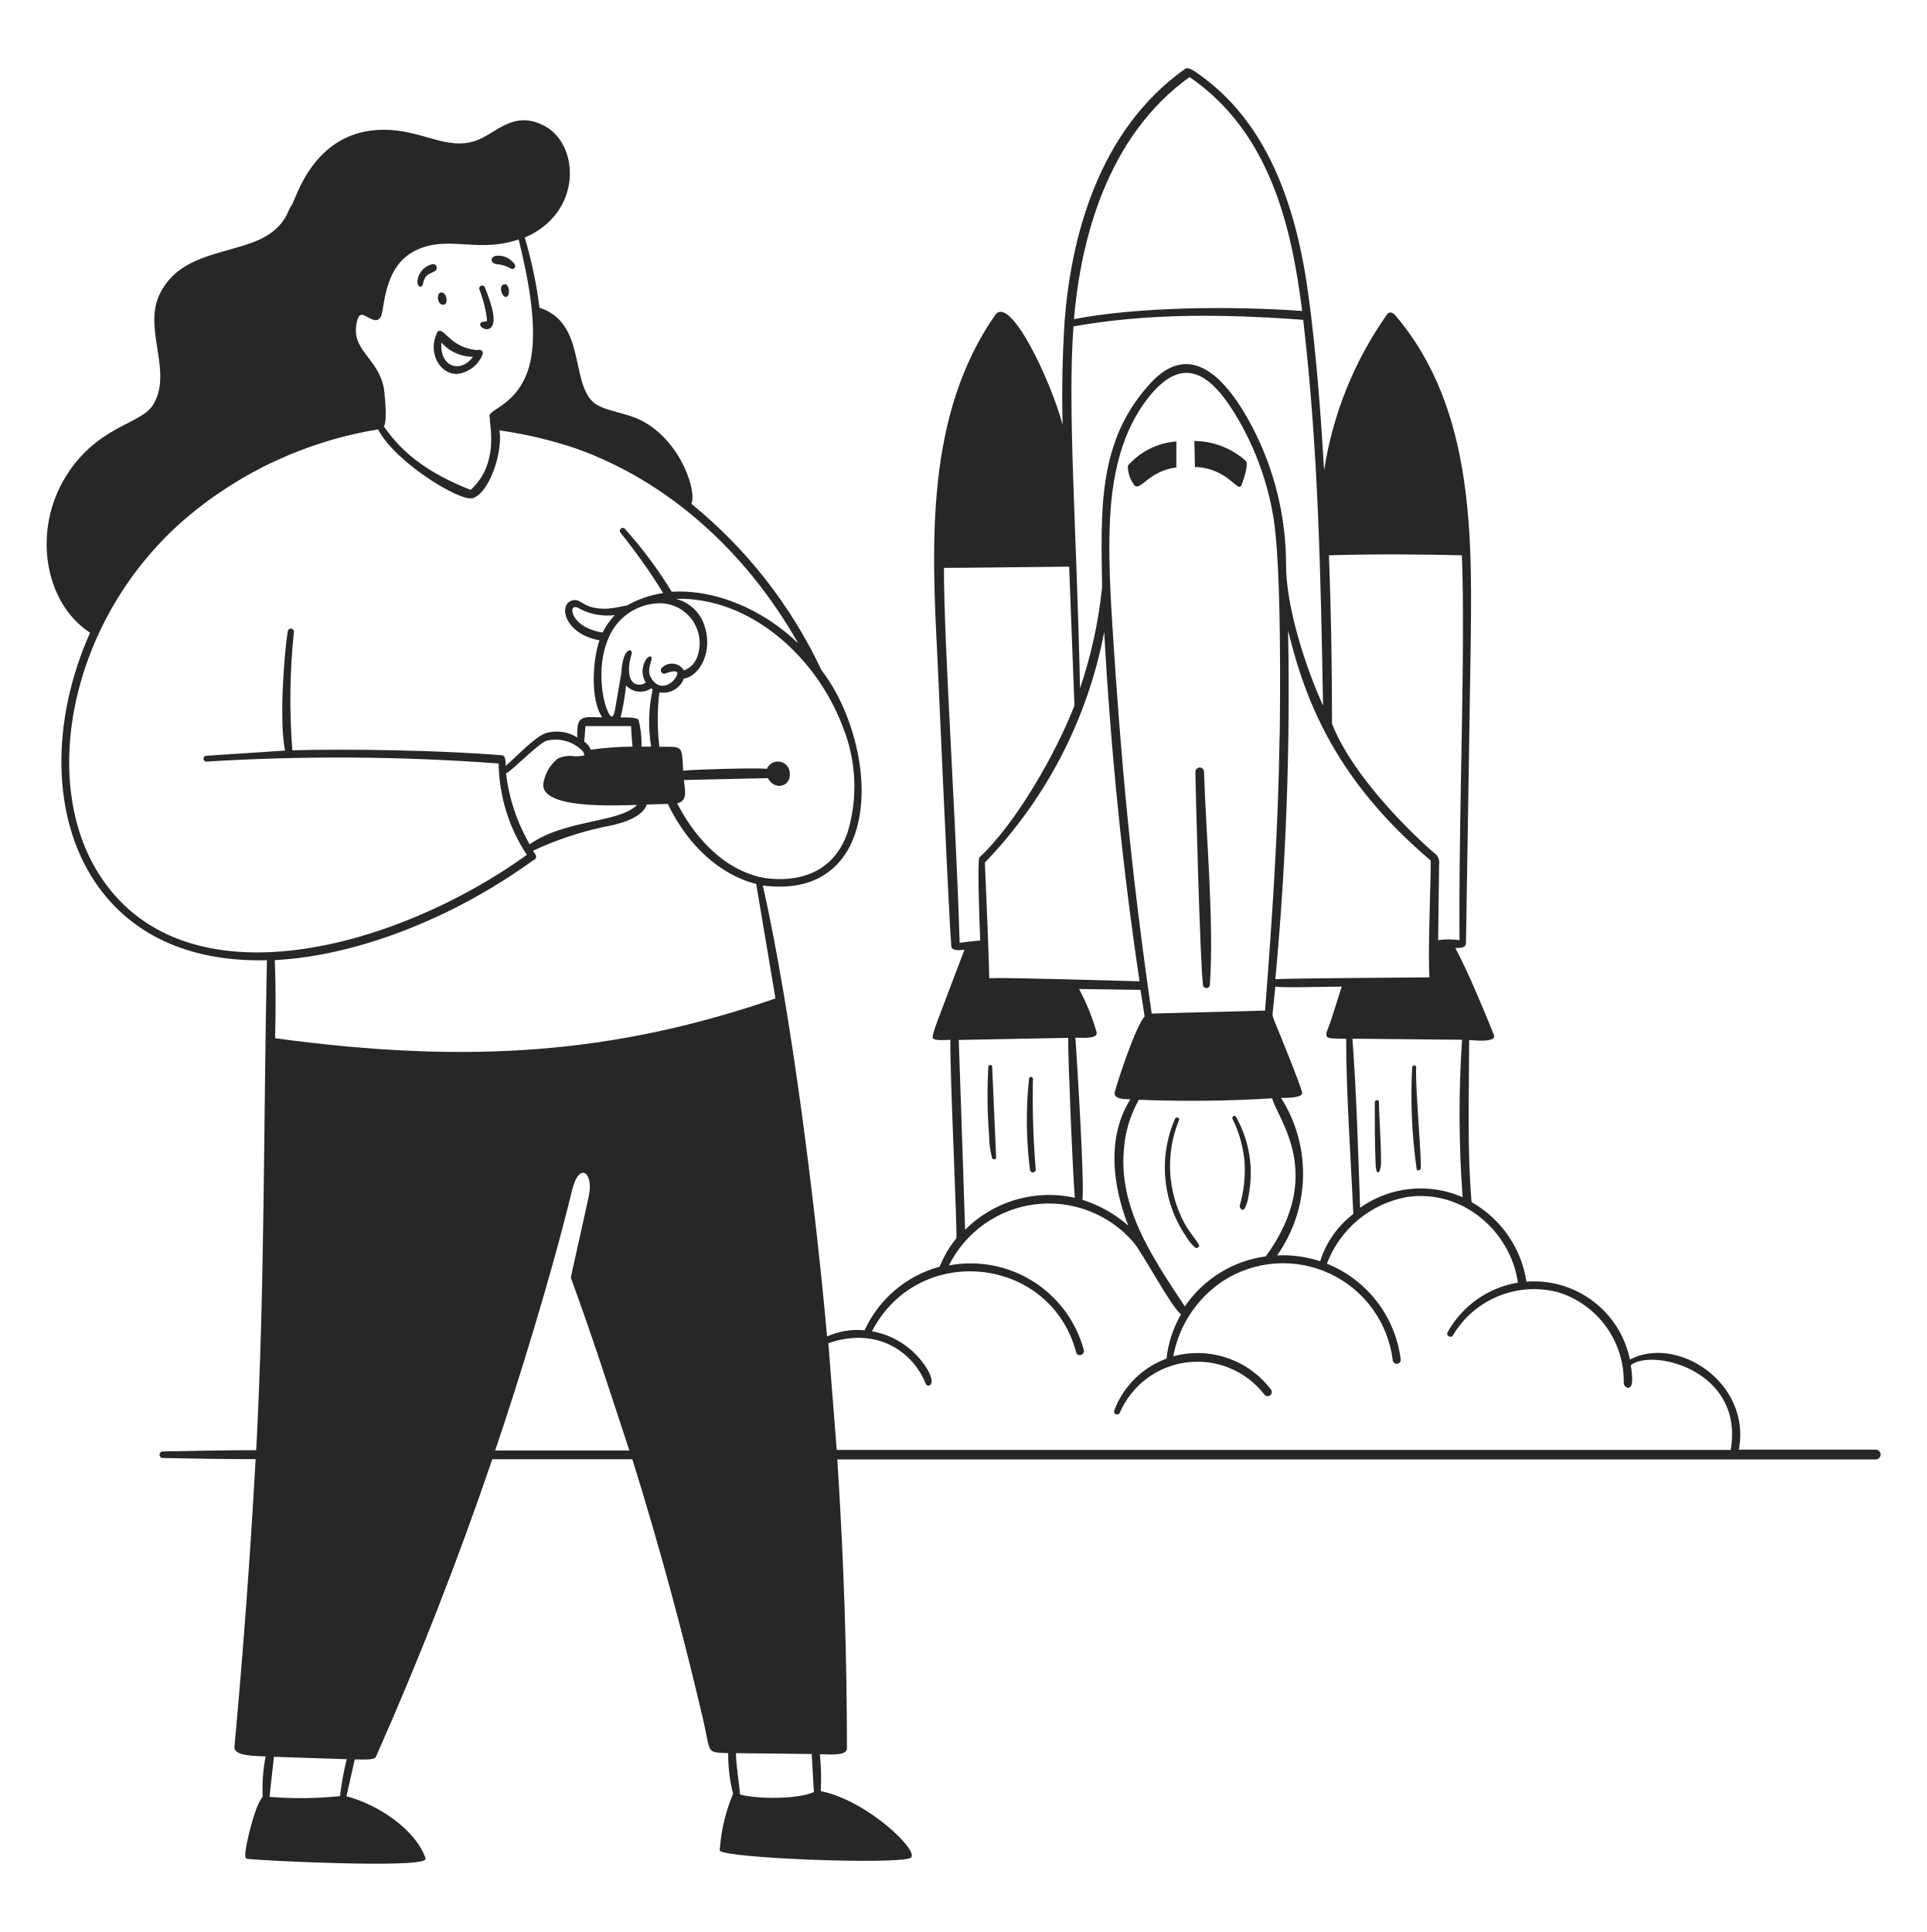
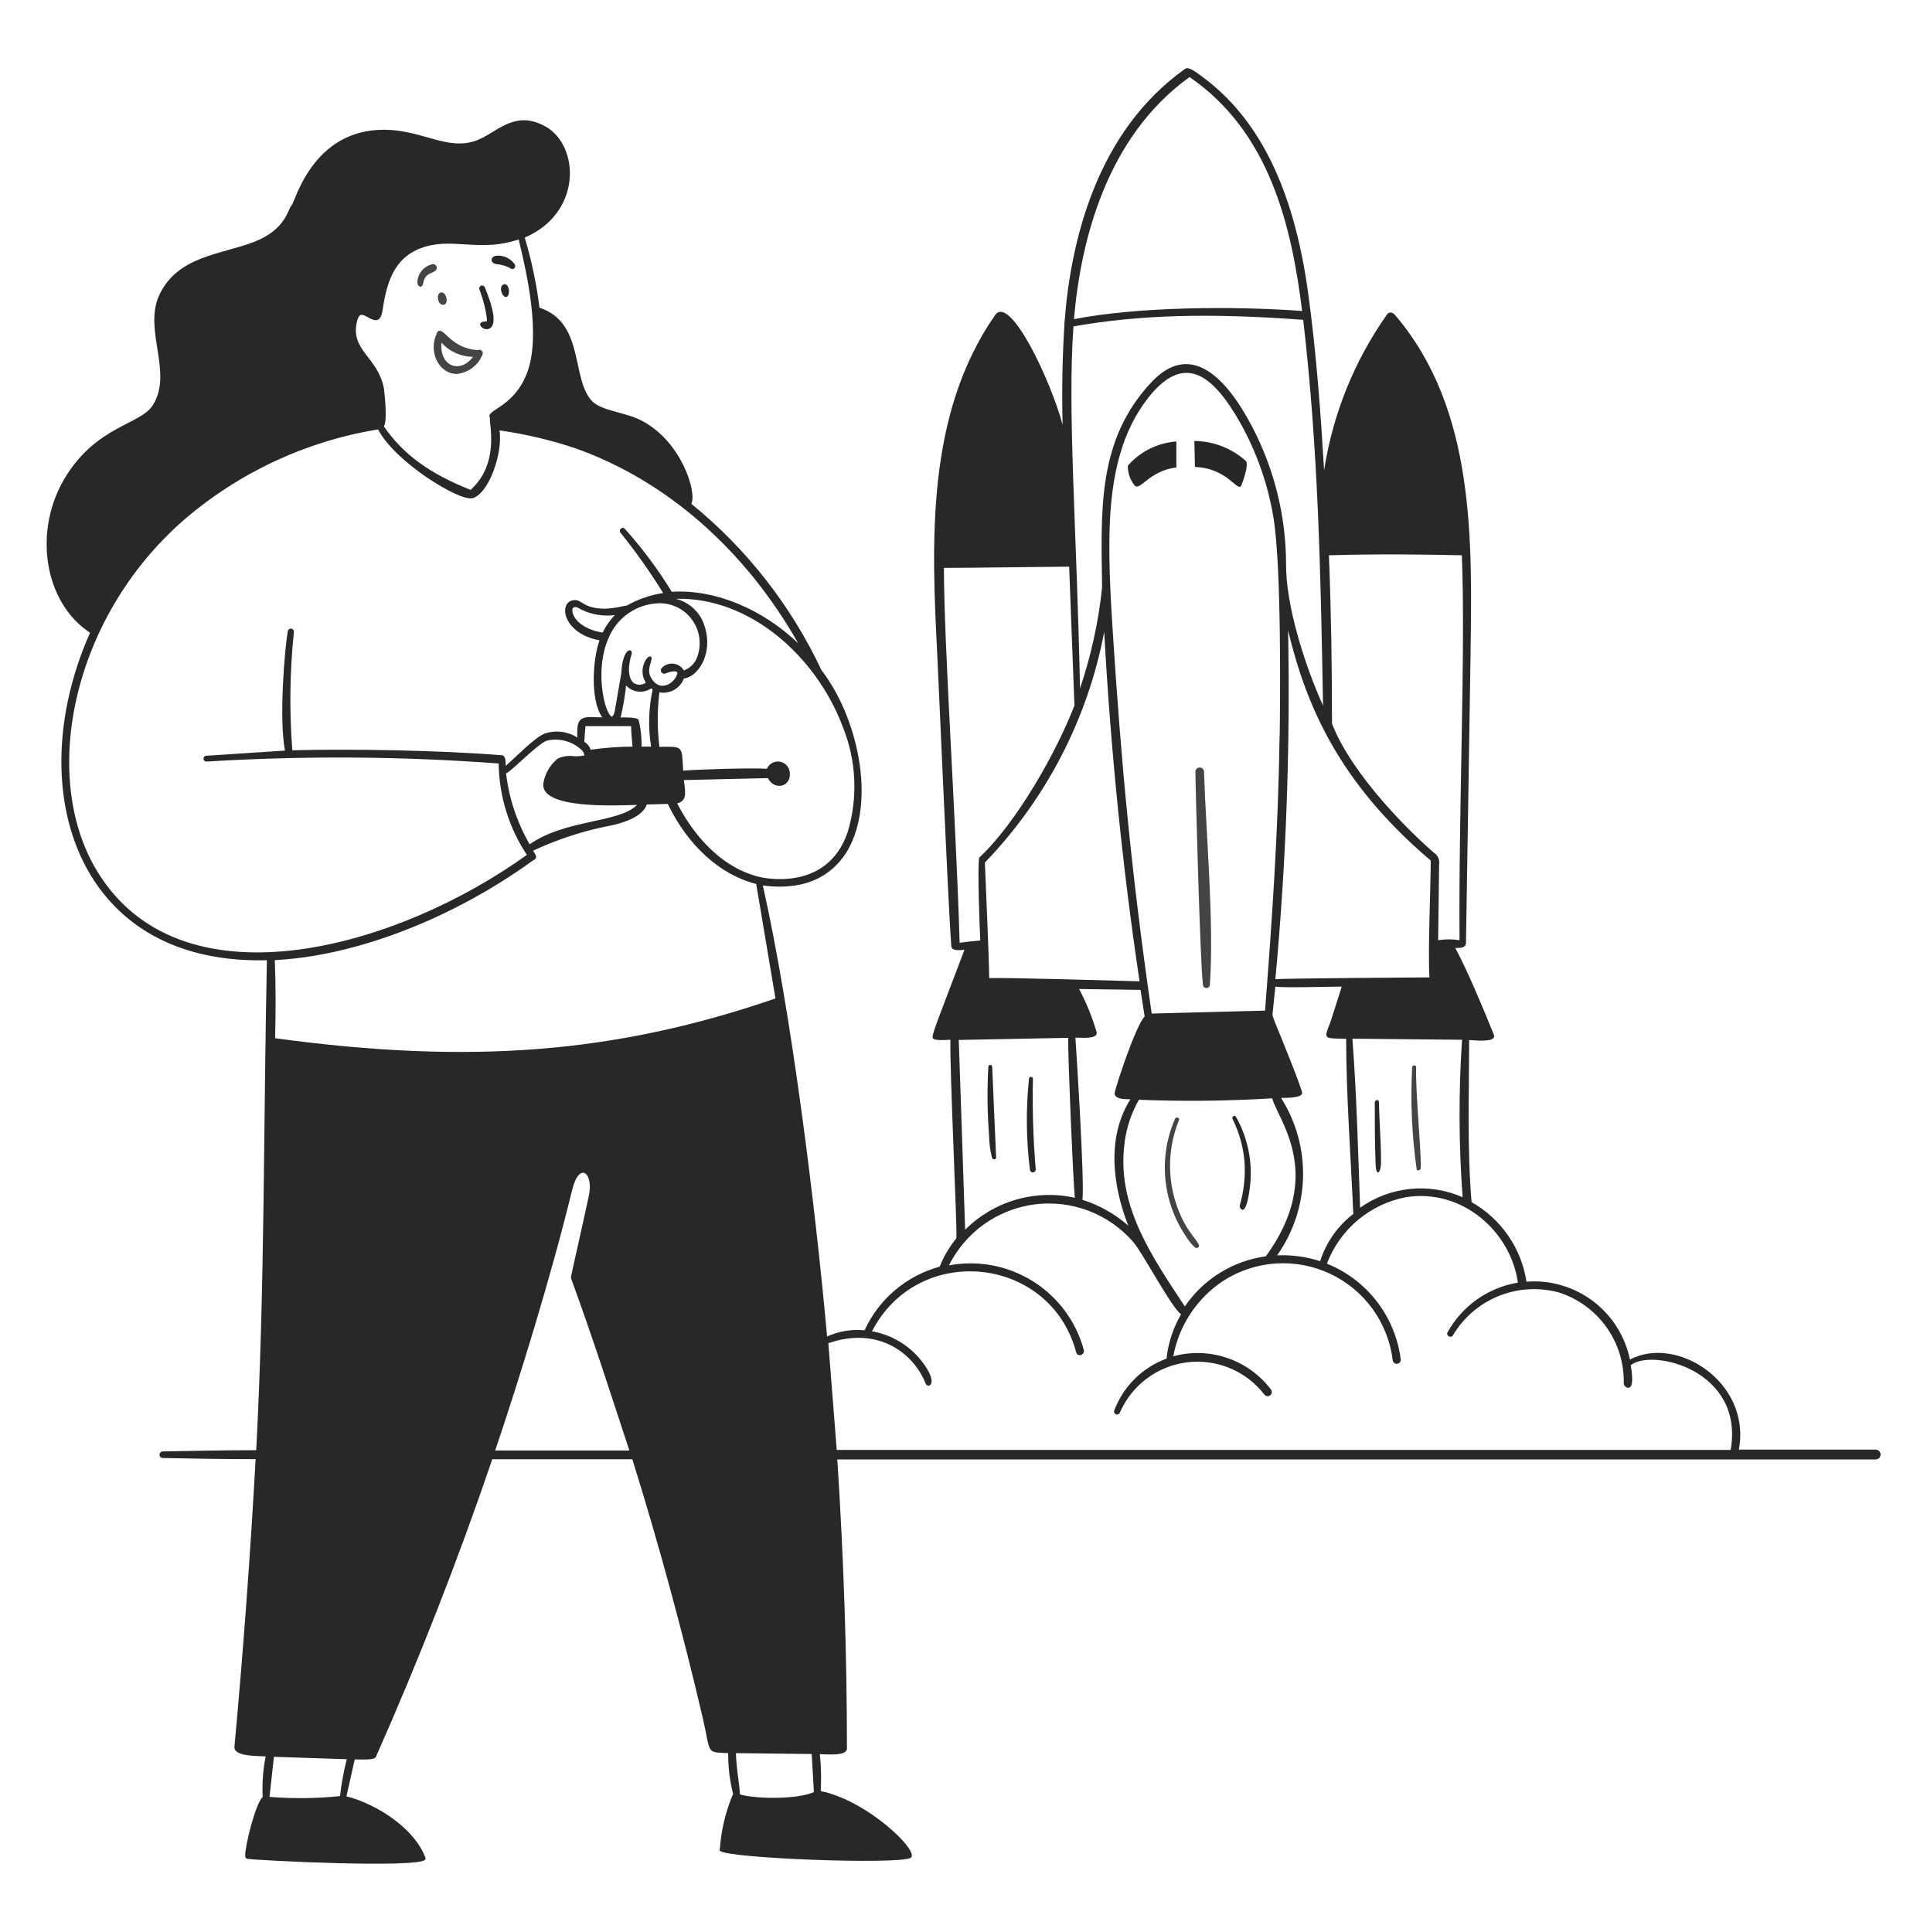
<svg xmlns="http://www.w3.org/2000/svg" width="320" height="321" viewBox="0 0 320 321" fill="none">
  <path d="M172.048 194.276C171.63 189.285 171.475 184.276 171.584 179.268C171.584 178.852 170.976 178.74 170.928 179.268C170.405 184.287 170.459 189.35 171.088 194.356C171.099 194.484 171.16 194.602 171.257 194.684C171.355 194.767 171.481 194.807 171.608 194.796C171.736 194.786 171.853 194.725 171.936 194.627C172.019 194.53 172.059 194.404 172.048 194.276ZM164.8 192.404C164.829 192.469 164.876 192.524 164.936 192.563C164.996 192.602 165.065 192.622 165.136 192.622C165.207 192.622 165.277 192.602 165.337 192.563C165.396 192.524 165.443 192.469 165.472 192.404C165.248 187.364 165.04 182.308 164.816 177.252C164.816 177.167 164.783 177.086 164.723 177.026C164.663 176.966 164.581 176.932 164.496 176.932C164.411 176.932 164.33 176.966 164.27 177.026C164.21 177.086 164.176 177.167 164.176 177.252C163.963 181.07 164.006 184.897 164.304 188.708C164.315 189.956 164.481 191.198 164.8 192.404ZM206.736 193.044C206.893 195.516 206.617 197.996 205.92 200.372C205.92 200.74 206.992 202.772 207.664 196.932C208.086 192.988 207.263 189.01 205.312 185.556C205.104 185.172 204.56 185.556 204.736 185.892C205.844 188.131 206.522 190.556 206.736 193.044ZM187.344 77.38C187.333 78.584 187.74 79.755 188.496 80.692C189.456 81.556 190.944 78.196 195.408 77.668V73.348C192.294 73.576 189.395 75.025 187.344 77.38ZM229.408 192.948C229.408 189.652 229.12 186.372 229.056 183.076C229.056 182.628 228.368 182.724 228.368 183.172C228.368 186.58 228.368 190.02 228.512 193.444C228.576 195.7 229.456 194.868 229.408 192.948ZM198.4 73.268L198.496 77.588C204.016 77.78 205.616 81.94 206.208 80.644C206.464 80.052 207.504 77.092 206.944 76.58C204.595 74.472 201.557 73.294 198.4 73.268ZM83.568 47.3C82.736 47.748 83.568 49.716 84.224 49.284C84.88 48.852 84.48 46.772 83.568 47.3ZM82.512 42.484C81.392 42.596 81.36 43.748 82.512 43.892C83.347 43.957 84.156 44.209 84.88 44.628C85.312 44.916 85.776 44.34 85.52 43.94C85.191 43.455 84.739 43.065 84.211 42.81C83.683 42.554 83.097 42.442 82.512 42.484ZM79.648 48.116C80.076 49.239 80.414 50.395 80.656 51.572C80.928 52.948 80.912 53.316 80.848 53.396C80.59 53.405 80.333 53.437 80.08 53.492C79.616 53.652 79.616 54.244 80.336 54.58C80.532 54.679 80.752 54.717 80.969 54.688C81.186 54.66 81.389 54.566 81.552 54.42C82.384 53.62 82.032 51.364 80.528 47.716C80.475 47.6 80.378 47.509 80.258 47.464C80.138 47.419 80.005 47.423 79.888 47.476C79.772 47.529 79.681 47.627 79.636 47.747C79.591 47.867 79.595 48 79.648 48.116Z" fill="#27272A" />
-   <path d="M311.552 240.852H288.848C290.944 229.652 278.496 221.764 270.752 225.892C269.957 222.011 267.772 218.555 264.608 216.171C261.443 213.788 257.518 212.642 253.568 212.948C253.147 210.199 252.107 207.581 250.527 205.292C248.948 203.003 246.869 201.102 244.448 199.732C243.696 190.772 244.032 181.652 244.048 172.804C245.408 172.9 248.672 173.204 248.144 171.908C246.544 167.94 243.808 161.316 241.744 157.508C242.576 157.508 243.52 157.508 243.52 156.66C243.776 141.3 244.272 109.076 244.272 109.076C244.528 90.004 245.168 68.084 231.776 52.388C231.36 51.892 230.784 51.716 230.416 52.228C224.968 59.941 221.386 68.815 219.952 78.148C219.408 69.028 218.688 58.724 217.28 48.532C214.88 31.236 209.088 19.62 199.68 12.724C198.784 12.068 197.472 11.012 196.88 11.428C182.192 21.828 177.872 39.972 176.848 53.364C176.48 59.06 176.368 64.836 176.512 70.564C174.544 63.22 167.792 48.884 165.312 52.34C153.76 68.884 154.736 90.26 155.712 109.124C157.312 145.06 157.792 154.324 158 156.74C158 157.524 158 158.052 160.208 157.812C155.552 170.148 154.592 172.212 155.008 172.564C155.424 172.916 157.072 172.804 157.872 172.756C157.76 178.148 159.04 204.356 158.864 205.748C157.703 207.163 156.769 208.75 156.096 210.452C153.369 211.194 150.837 212.526 148.681 214.354C146.525 216.181 144.796 218.46 143.616 221.028C141.488 220.82 139.342 221.173 137.392 222.052C135.472 200.756 131.536 168.564 126.72 147.124C134.96 148.196 138.896 144.5 140.8 141.3C145.6 132.932 142.4 119.028 136.448 111.332C131.41 100.615 124.022 91.17 114.832 83.7C115.808 81.844 113.232 73.412 106.688 69.94C103.888 68.452 100.16 68.34 98.448 66.74C94.784 63.156 97.248 53.62 89.616 51.124C89.123 47.181 88.304 43.285 87.168 39.476C96.768 35.348 96.272 24.18 90.608 21.012C85.328 18.068 82.416 22.244 78.944 23.412C74.144 25.012 70.064 21.556 63.76 21.556C51.872 21.556 49.056 33.524 48.432 34.116C47.808 34.708 47.568 38.084 42.272 40.164C36.64 42.356 29.472 42.484 26.416 49.108C23.824 54.9 28.8 61.972 25.376 67.332C23.376 70.532 16.192 70.724 10.976 79.092C5.392 88.004 7.264 100.1 14.96 105.124C8.336 120.004 8.64 135.828 15.744 146.484C22.24 156.196 32.832 159.844 44.336 159.54C43.76 186.644 44 213.668 42.56 240.948C37.36 240.948 32.144 241.06 27.04 241.156C26.896 241.156 26.758 241.214 26.656 241.316C26.553 241.418 26.496 241.556 26.496 241.7C26.496 241.845 26.553 241.983 26.656 242.085C26.758 242.187 26.896 242.244 27.04 242.244C31.6 242.34 36.992 242.436 42.464 242.436C41.584 258.324 40.4 274.436 38.944 290.228C38.8 291.828 42.544 291.732 44.128 291.828C43.691 294.051 43.524 296.318 43.632 298.58C42.416 299.652 40.64 306.98 40.736 308.34C40.736 308.628 40.864 308.804 41.056 308.836C42.816 309.124 69.408 310.436 70.64 308.98C70.671 308.924 70.687 308.861 70.687 308.796C70.687 308.732 70.671 308.669 70.64 308.612C68.864 303.812 62.64 299.764 57.552 298.452L58.928 292.324C59.984 292.324 62.128 292.484 62.432 291.924C69.584 275.796 76.096 259.14 81.776 242.452H105.04C109.472 256.678 113.384 271.061 116.768 285.572C118.128 291.428 117.184 291.108 120.96 291.284C120.942 293.566 121.217 295.84 121.776 298.052C120.549 300.94 119.808 304.011 119.584 307.14C119.553 307.194 119.537 307.255 119.537 307.316C119.537 307.378 119.553 307.439 119.584 307.492C120.592 308.772 149.312 309.844 151.28 308.676C152.88 307.652 144.112 299.156 136.336 297.588C136.448 295.545 136.4 293.496 136.192 291.46C137.552 291.46 140.688 291.828 140.688 290.484C140.688 275.38 140.176 259.204 139.088 242.484H311.6C311.817 242.478 312.022 242.386 312.17 242.228C312.319 242.071 312.399 241.861 312.392 241.644C312.386 241.428 312.294 241.223 312.136 241.074C311.979 240.926 311.769 240.846 311.552 240.852ZM94.832 212.308C98.816 223.268 100.944 230.084 104.544 240.996H82.256C86.144 229.492 91.52 212.196 95.056 197.652C96.256 192.852 98.672 194.884 97.792 198.788C96.768 203.604 94.784 212.196 94.832 212.308ZM135.2 297.748C132.464 298.996 125.6 298.916 122.928 298.148C122.752 295.86 122.288 293.572 122.256 291.284L134.832 291.428C134.944 293.54 135.072 295.636 135.2 297.748ZM45.6 159.524C59.04 158.852 75.024 152.708 88.4 143.06C88.688 142.852 88.944 142.804 89.024 142.532C89.104 142.26 89.024 142.036 88.544 141.348C92.302 139.589 96.247 138.263 100.304 137.396C101.904 137.108 106.592 136.212 107.44 133.668L110.928 133.572C114.288 140.532 119.632 145.364 125.616 146.868L128.816 165.892C102.384 174.996 78.256 176.932 45.696 172.5C45.808 168.196 45.824 163.828 45.648 159.524H45.6ZM87.536 62.004C85.296 67.812 80.624 68.052 81.376 69.428V69.924C81.68 72.468 82.272 77.7 78.176 81.396C71.264 78.644 66.976 75.476 63.776 70.868C64.448 69.7 63.776 64.596 63.776 64.548C62.784 59.332 58.24 58.276 59.264 53.556C59.408 52.868 59.616 52.468 59.888 52.34C60.784 51.94 63.088 55.028 63.568 51.444C64.32 46.324 65.76 42.372 70.832 40.932C75.536 39.604 80.08 41.876 86.16 39.78C87.536 45.476 89.904 55.78 87.536 62.004ZM78.416 82.804C81.184 82.116 83.552 75.316 82.976 71.508C87.294 72.118 91.547 73.125 95.68 74.516C110.72 79.876 123.776 91.332 132.592 106.884C126.576 101.124 118.704 97.876 111.584 98.324C109.314 94.604 106.706 91.101 103.792 87.86C103.749 87.812 103.696 87.774 103.636 87.748C103.577 87.721 103.513 87.708 103.448 87.708C103.383 87.708 103.319 87.721 103.26 87.748C103.201 87.774 103.148 87.812 103.104 87.86C103.058 87.905 103.022 87.959 102.997 88.018C102.972 88.077 102.959 88.14 102.959 88.204C102.959 88.269 102.972 88.332 102.997 88.391C103.022 88.45 103.058 88.504 103.104 88.548C105.661 91.727 108.017 95.061 110.16 98.532C108.04 98.852 105.995 99.557 104.128 100.612C103.826 100.642 103.526 100.696 103.232 100.772C102.354 100.971 101.46 101.094 100.56 101.14C96.816 101.14 96.672 99.54 95.328 99.716C92.656 99.988 93.44 105.268 99.584 106.388C98.48 109.476 97.984 116.276 100.048 119.188C97.584 119.188 96 118.676 95.904 121.188C95.872 121.641 95.872 122.096 95.904 122.548C95.111 122.038 94.213 121.712 93.277 121.596C92.341 121.48 91.39 121.576 90.496 121.876C88.816 122.516 85.616 125.86 84 127.252C84 126.58 84 125.556 83.408 125.492C73.248 124.644 57.808 124.404 48.56 124.66C48.053 118.133 48.139 111.573 48.816 105.06C48.844 104.927 48.817 104.788 48.742 104.673C48.667 104.559 48.55 104.48 48.416 104.452C48.283 104.425 48.143 104.451 48.029 104.526C47.915 104.601 47.836 104.719 47.808 104.852C47.296 107.732 46.304 119.476 47.344 124.708L34.24 125.572C34.144 125.581 34.052 125.62 33.977 125.682C33.903 125.745 33.849 125.828 33.823 125.922C33.797 126.015 33.8 126.115 33.832 126.207C33.863 126.298 33.922 126.379 34 126.436C34.045 126.477 34.099 126.506 34.157 126.523C34.215 126.54 34.277 126.543 34.336 126.532C50.49 125.543 66.693 125.65 82.832 126.852C82.907 132.258 84.534 137.529 87.52 142.036C66.176 157.412 31.056 167.46 16.72 145.668C6.4 130.1 11.52 102.9 30.656 86.292C39.797 78.456 50.917 73.285 62.8 71.348C65.696 76.868 76.32 83.284 78.4 82.772L78.416 82.804ZM102.128 102.196C101.313 103.057 100.628 104.033 100.096 105.092C97.104 104.644 95.408 103.076 95.12 101.78C94.896 100.884 95.424 100.516 96.528 101.268C98.265 102.116 100.211 102.438 102.128 102.196ZM109.904 111.012C109.823 111.106 109.775 111.223 109.768 111.346C109.76 111.47 109.794 111.592 109.863 111.694C109.933 111.797 110.034 111.873 110.151 111.912C110.269 111.951 110.396 111.949 110.512 111.908C111.808 111.396 112.416 111.508 112.512 111.748C112.608 111.988 112.096 113.172 111.056 113.684C110.384 114.02 109.088 114.324 108.096 112.516C107.28 111.044 108.672 109.428 108.096 109.092C107.52 108.756 105.888 111.236 107.28 113.412C106.993 113.623 106.649 113.743 106.292 113.758C105.936 113.772 105.584 113.679 105.28 113.492C104.576 112.948 104.096 111.428 104.912 108.692C105.216 107.636 103.424 107.364 103.2 111.892C103.104 112.516 102.416 116.356 102.208 117.652C102 118.948 101.712 119.044 101.68 119.06C101.648 119.076 101.504 119.06 101.376 118.884C100.24 117.604 98.88 111.092 101.056 106.084C101.733 104.395 102.888 102.941 104.381 101.901C105.873 100.86 107.638 100.279 109.456 100.228C110.526 100.208 111.584 100.446 112.542 100.923C113.5 101.4 114.328 102.101 114.957 102.966C115.585 103.832 115.995 104.837 116.152 105.895C116.308 106.953 116.207 108.034 115.856 109.044C115.684 109.582 115.391 110.074 115 110.481C114.609 110.889 114.13 111.202 113.6 111.396C113.418 111.084 113.164 110.819 112.86 110.623C112.555 110.427 112.209 110.305 111.849 110.268C111.49 110.23 111.126 110.278 110.788 110.408C110.45 110.537 110.147 110.744 109.904 111.012ZM98.128 124.564C97.932 124.013 97.554 123.544 97.056 123.236L97.248 120.644H104.832C104.832 121.508 105.072 124.052 105.072 124.052C102.748 124.063 100.428 124.234 98.128 124.564ZM103.088 119.204C103.511 117.456 103.815 115.681 104 113.892C104.52 114.459 105.227 114.819 105.991 114.907C106.755 114.995 107.525 114.806 108.16 114.372L108.416 114.548C107.732 117.672 107.645 120.897 108.16 124.052H106.56C106.604 122.538 106.437 121.025 106.064 119.556C105.6 119.14 103.792 119.204 103.088 119.204ZM90.768 123.076C91.841 122.808 92.965 122.828 94.027 123.135C95.089 123.441 96.051 124.022 96.816 124.82C97.104 125.3 97.056 125.46 97.04 125.508C97.024 125.556 96.08 125.684 95.44 125.652C94.495 125.5 93.525 125.633 92.656 126.036C91.337 127.095 90.473 128.617 90.24 130.292C90 134.372 101.792 133.86 105.824 133.732C102.848 136.772 93.984 136.084 87.984 140.276C85.888 136.66 84.553 132.652 84.064 128.5C85.12 128.02 89.072 123.812 90.768 123.076ZM140.8 138.292C137.344 148.388 126.512 145.796 126.064 145.684C118.512 143.78 114.144 136.74 112.496 133.476C114.288 133.06 113.776 131.3 113.6 129.604L127.552 129.284C128.672 131.412 131.328 130.708 131.2 128.58C131.217 128.117 131.07 127.663 130.787 127.297C130.504 126.93 130.101 126.674 129.649 126.573C129.196 126.473 128.723 126.533 128.311 126.745C127.899 126.957 127.574 127.306 127.392 127.732C125.392 127.556 115.552 127.828 113.488 128.052C113.248 123.764 113.488 124.068 109.536 124.084C109.168 121.077 109.168 118.036 109.536 115.028C110.374 115.185 111.241 115.041 111.984 114.623C112.727 114.204 113.299 113.538 113.6 112.74C116.256 112.404 118.928 107.796 116.576 102.868C116.136 102.041 115.529 101.314 114.794 100.733C114.059 100.152 113.211 99.73 112.304 99.492C124.512 99.172 135.568 109.012 139.984 120.724C140.208 120.724 140.352 120.564 139.984 120.724C142.257 126.315 142.545 132.515 140.8 138.292ZM57.6 292.292C57.091 294.308 56.717 296.355 56.48 298.42C52.589 298.823 48.668 298.866 44.768 298.548C45.024 296.324 45.264 294.116 45.504 291.892L57.6 292.292ZM270.88 226.836C274.368 223.972 289.792 227.62 287.488 240.9H138.992L137.6 223.172C145.712 220.356 151.664 224.644 153.76 229.86C154.128 230.836 156.192 230.004 152.976 225.988C150.933 223.463 148.047 221.758 144.848 221.188C152.592 206.276 174.512 208.66 178.768 224.692C178.992 225.54 180.256 225.124 180.032 224.276C178.748 219.548 175.73 215.478 171.578 212.877C167.426 210.277 162.446 209.336 157.632 210.244C158.989 207.517 160.996 205.166 163.477 203.399C165.958 201.631 168.837 200.503 171.857 200.112C174.878 199.721 177.949 200.081 180.798 201.159C183.647 202.237 186.186 204 188.192 206.292C189.664 207.892 194.592 217.268 196.192 218.372C194.877 220.628 194.053 223.136 193.776 225.732C191.798 226.457 190 227.6 188.503 229.082C187.007 230.565 185.847 232.353 185.104 234.324C185.051 234.445 185.048 234.582 185.096 234.705C185.144 234.828 185.239 234.927 185.36 234.98C185.481 235.033 185.618 235.036 185.741 234.988C185.864 234.94 185.963 234.845 186.016 234.724C186.984 232.482 188.52 230.531 190.472 229.063C192.424 227.595 194.726 226.662 197.149 226.355C199.572 226.048 202.033 226.378 204.289 227.313C206.546 228.247 208.52 229.754 210.016 231.684C210.122 231.833 210.283 231.933 210.463 231.963C210.643 231.993 210.828 231.95 210.976 231.844C211.125 231.738 211.225 231.578 211.255 231.397C211.285 231.217 211.242 231.033 211.136 230.884C209.293 228.444 206.76 226.612 203.865 225.625C200.971 224.638 197.846 224.542 194.896 225.348C195.366 222.801 196.347 220.375 197.78 218.216C199.213 216.057 201.067 214.211 203.232 212.788C205.85 211.11 208.851 210.125 211.954 209.924C215.057 209.724 218.16 210.315 220.972 211.643C223.784 212.97 226.212 214.99 228.029 217.514C229.846 220.037 230.993 222.981 231.36 226.068C231.395 226.228 231.486 226.369 231.618 226.466C231.749 226.563 231.911 226.609 232.073 226.595C232.236 226.582 232.388 226.509 232.501 226.392C232.614 226.274 232.681 226.119 232.688 225.956C232.264 222.434 230.902 219.091 228.743 216.276C226.584 213.462 223.708 211.279 220.416 209.956C221.484 207.139 223.257 204.643 225.565 202.707C227.873 200.772 230.64 199.461 233.6 198.9C242.944 197.46 250.96 204.644 252.144 213.108C249.696 213.514 247.372 214.468 245.346 215.901C243.32 217.334 241.646 219.207 240.448 221.38C240.16 221.924 241.04 222.404 241.344 221.876C243.091 218.924 245.76 216.626 248.939 215.337C252.119 214.048 255.634 213.838 258.944 214.74C262.129 215.755 264.9 217.772 266.844 220.492C268.788 223.211 269.8 226.486 269.728 229.828C269.728 230.26 270.304 230.804 270.736 230.5C270.912 230.388 271.424 230.02 270.896 226.836H270.88ZM178.32 54.228C189.296 52.308 200.72 51.972 216.48 53.14C219.008 74.884 219.376 95.364 219.776 117.236C216.704 110.452 213.584 100.548 213.632 93.716C213.617 85.769 211.685 77.942 208 70.9C203.616 62.532 197.68 56.612 191.216 63.556C182.256 73.156 182.896 84.74 183.072 97.588C182.479 103.302 181.25 108.931 179.408 114.372C178.848 87.7 177.296 68.052 178.32 54.228ZM242.448 156.212C241.271 156.028 240.073 156.028 238.896 156.212L239.056 143.604C239.103 143.319 239.084 143.026 239.001 142.749C238.918 142.472 238.773 142.217 238.576 142.004C234.912 138.932 224.656 129.044 221.264 120.228C221.264 110.948 221.12 101.54 220.752 92.26C228.864 92.02 236.448 92.116 242.832 92.26C243.472 107.86 242.272 135.124 242.448 156.212ZM178.544 199.012C175.305 198.292 171.936 198.402 168.751 199.33C165.565 200.259 162.665 201.977 160.32 204.324C160.208 200.884 159.504 179.508 159.264 172.788L177.44 172.436C177.392 175.684 178.24 195.876 178.544 199.012ZM213.968 104.756C216.896 116.868 222.144 129.812 237.664 142.98C237.664 147.3 237.168 158.228 237.456 162.388C237.136 162.388 213.584 162.548 211.856 162.692C213.646 143.435 214.351 124.093 213.968 104.756ZM183.424 104.996C184.496 124.596 186.464 144.1 189.296 163.044C185.376 162.948 166.992 162.388 164.32 162.516C164.32 159.892 163.664 144.788 163.6 143.316C173.791 132.74 180.68 119.424 183.424 104.996ZM178.624 172.404C179.776 172.404 182.32 172.676 182.176 171.54C181.457 169.039 180.476 166.62 179.248 164.324L189.456 164.468C189.696 165.94 189.92 167.412 190.144 168.884C188.64 170.484 185.6 179.764 185.184 181.444C185.152 181.556 185.147 181.674 185.169 181.788C185.192 181.902 185.241 182.009 185.312 182.1C185.696 182.58 186.704 182.644 187.776 182.644C183.12 190.02 185.648 199.14 187.424 203.636C185.21 201.695 182.616 200.235 179.808 199.348C180.176 196.42 178.832 175.092 178.64 172.404H178.624ZM186.816 189.748C187.155 187.279 187.958 184.895 189.184 182.724C196.565 183.02 203.956 182.94 211.328 182.484C212.208 185.956 220.224 195.06 210.272 208.74C207.571 209.106 204.978 210.036 202.66 211.47C200.341 212.903 198.351 214.808 196.816 217.06C191.152 208.5 185.376 200.052 186.832 189.748H186.816ZM212.56 122.196C212.32 138.324 211.328 152.452 210.144 167.908L191.312 168.404C187.76 143.812 186.24 126.212 184.912 106.004C184.544 100.276 184.176 94.34 184.304 88.532C184.512 78.564 186.544 71.46 190.704 66.132C196.592 58.628 201.36 61.972 206.032 70.276C208.715 75.07 210.56 80.286 211.488 85.7C212.928 93.86 212.64 117.54 212.576 122.196H212.56ZM219.28 209.54C216.978 208.795 214.561 208.47 212.144 208.58C214.836 204.777 216.336 200.258 216.453 195.6C216.57 190.942 215.298 186.354 212.8 182.42C213.84 182.42 216.608 182.42 216.288 181.444C215.744 179.62 214.208 175.828 212.976 172.772C212.176 170.756 211.376 169.012 211.376 168.548C211.472 167.7 211.856 163.924 211.856 163.924C213.344 164.164 220.464 163.924 222.88 163.924C220.848 170.324 221.12 169.524 220.688 170.628C220.368 171.476 220.208 171.892 220.416 172.228C220.624 172.564 221.472 172.548 223.616 172.596C223.616 181.828 224.4 192.5 224.8 201.7C222.208 203.69 220.287 206.426 219.296 209.54H219.28ZM224.64 172.58L242.864 172.756C242.284 181.468 242.316 190.209 242.96 198.916C240.214 197.712 237.202 197.239 234.218 197.545C231.235 197.851 228.381 198.924 225.936 200.66C225.6 191.3 225.344 181.684 224.656 172.58H224.64ZM178.4 53.028C179.504 40.084 183.76 22.756 197.6 12.804C210.912 21.94 214.544 37.54 216.304 51.668C204.96 50.836 188.992 50.948 178.416 53.028H178.4ZM156.8 94.356C160.528 94.356 174.4 94.164 177.6 94.148C177.888 101.828 178.182 109.519 178.48 117.22C175.52 124.9 168.88 136.708 162.656 142.5C162.336 144.1 162.752 154.404 162.832 156.26C161.664 156.372 160.496 156.484 159.408 156.644C158.768 135.108 156.8 107.284 156.8 94.356Z" fill="#27272A" />
-   <path d="M79.344 58.18C75.008 57.844 73.904 54.692 72.944 54.98C72.688 54.98 72.576 55.316 72.512 55.492C71.152 58.452 72.88 62.132 75.904 62.132C76.835 62.032 77.72 61.682 78.467 61.119C79.214 60.555 79.793 59.799 80.144 58.932C80.197 58.822 80.214 58.698 80.191 58.578C80.169 58.457 80.109 58.347 80.019 58.264C79.93 58.18 79.817 58.127 79.695 58.112C79.574 58.097 79.451 58.121 79.344 58.18ZM78.576 59.284C76.416 62.164 72.992 60.884 73.328 56.932C73.992 57.667 74.801 58.255 75.705 58.66C76.608 59.065 77.586 59.278 78.576 59.284ZM200 128.132C199.975 127.962 199.889 127.806 199.758 127.694C199.627 127.581 199.461 127.519 199.288 127.519C199.116 127.519 198.949 127.581 198.819 127.694C198.688 127.806 198.602 127.962 198.576 128.132C198.576 130.548 199.376 160.356 199.824 163.588C199.824 163.741 199.885 163.887 199.993 163.996C200.101 164.104 200.248 164.164 200.4 164.164C200.553 164.164 200.7 164.104 200.808 163.996C200.916 163.887 200.976 163.741 200.976 163.588C201.696 153.412 200.336 138.676 200 128.132ZM73.6 50.644C74.112 50.644 74.272 50.1 74.16 49.54C73.936 48.42 73.04 48.356 72.816 48.996C72.592 49.636 72.912 50.644 73.6 50.644ZM71.904 43.876C71.184 44.019 70.535 44.406 70.066 44.971C69.597 45.536 69.336 46.246 69.328 46.98C69.456 47.812 70.144 47.812 70.256 47.204C70.592 45.492 71.312 45.604 72.208 45.06C72.337 44.997 72.441 44.892 72.501 44.761C72.561 44.631 72.575 44.483 72.539 44.344C72.503 44.205 72.421 44.083 72.305 43.997C72.189 43.912 72.048 43.869 71.904 43.876ZM235.328 194.276C235.328 194.58 235.92 194.484 235.984 194.18C236.24 193.092 235.056 180.692 235.248 177.332C235.248 176.9 234.608 176.916 234.576 177.332C234.281 182.991 234.533 188.666 235.328 194.276ZM198.528 207.284C198.848 207.524 199.344 207.14 199.136 206.788C198.528 205.716 197.664 204.884 196.752 203.236C195.352 200.625 194.545 197.737 194.387 194.778C194.23 191.819 194.726 188.862 195.84 186.116C196.016 185.716 195.376 185.476 195.184 185.892C193.824 189.014 193.271 192.428 193.576 195.819C193.881 199.211 195.033 202.471 196.928 205.3C197.356 206.04 197.896 206.709 198.528 207.284Z" fill="#27272A" />
+   <path d="M311.552 240.852H288.848C290.944 229.652 278.496 221.764 270.752 225.892C269.957 222.011 267.772 218.555 264.608 216.171C261.443 213.788 257.518 212.642 253.568 212.948C253.147 210.199 252.107 207.581 250.527 205.292C248.948 203.003 246.869 201.102 244.448 199.732C243.696 190.772 244.032 181.652 244.048 172.804C245.408 172.9 248.672 173.204 248.144 171.908C246.544 167.94 243.808 161.316 241.744 157.508C242.576 157.508 243.52 157.508 243.52 156.66C243.776 141.3 244.272 109.076 244.272 109.076C244.528 90.004 245.168 68.084 231.776 52.388C231.36 51.892 230.784 51.716 230.416 52.228C224.968 59.941 221.386 68.815 219.952 78.148C219.408 69.028 218.688 58.724 217.28 48.532C214.88 31.236 209.088 19.62 199.68 12.724C198.784 12.068 197.472 11.012 196.88 11.428C182.192 21.828 177.872 39.972 176.848 53.364C176.48 59.06 176.368 64.836 176.512 70.564C174.544 63.22 167.792 48.884 165.312 52.34C153.76 68.884 154.736 90.26 155.712 109.124C157.312 145.06 157.792 154.324 158 156.74C158 157.524 158 158.052 160.208 157.812C155.552 170.148 154.592 172.212 155.008 172.564C155.424 172.916 157.072 172.804 157.872 172.756C157.76 178.148 159.04 204.356 158.864 205.748C157.703 207.163 156.769 208.75 156.096 210.452C153.369 211.194 150.837 212.526 148.681 214.354C146.525 216.181 144.796 218.46 143.616 221.028C141.488 220.82 139.342 221.173 137.392 222.052C135.472 200.756 131.536 168.564 126.72 147.124C134.96 148.196 138.896 144.5 140.8 141.3C145.6 132.932 142.4 119.028 136.448 111.332C131.41 100.615 124.022 91.17 114.832 83.7C115.808 81.844 113.232 73.412 106.688 69.94C103.888 68.452 100.16 68.34 98.448 66.74C94.784 63.156 97.248 53.62 89.616 51.124C89.123 47.181 88.304 43.285 87.168 39.476C96.768 35.348 96.272 24.18 90.608 21.012C85.328 18.068 82.416 22.244 78.944 23.412C74.144 25.012 70.064 21.556 63.76 21.556C51.872 21.556 49.056 33.524 48.432 34.116C47.808 34.708 47.568 38.084 42.272 40.164C36.64 42.356 29.472 42.484 26.416 49.108C23.824 54.9 28.8 61.972 25.376 67.332C23.376 70.532 16.192 70.724 10.976 79.092C5.392 88.004 7.264 100.1 14.96 105.124C8.336 120.004 8.64 135.828 15.744 146.484C22.24 156.196 32.832 159.844 44.336 159.54C43.76 186.644 44 213.668 42.56 240.948C37.36 240.948 32.144 241.06 27.04 241.156C26.896 241.156 26.758 241.214 26.656 241.316C26.553 241.418 26.496 241.556 26.496 241.7C26.496 241.845 26.553 241.983 26.656 242.085C26.758 242.187 26.896 242.244 27.04 242.244C31.6 242.34 36.992 242.436 42.464 242.436C41.584 258.324 40.4 274.436 38.944 290.228C38.8 291.828 42.544 291.732 44.128 291.828C43.691 294.051 43.524 296.318 43.632 298.58C42.416 299.652 40.64 306.98 40.736 308.34C40.736 308.628 40.864 308.804 41.056 308.836C42.816 309.124 69.408 310.436 70.64 308.98C70.671 308.924 70.687 308.861 70.687 308.796C70.687 308.732 70.671 308.669 70.64 308.612C68.864 303.812 62.64 299.764 57.552 298.452L58.928 292.324C59.984 292.324 62.128 292.484 62.432 291.924C69.584 275.796 76.096 259.14 81.776 242.452H105.04C109.472 256.678 113.384 271.061 116.768 285.572C118.128 291.428 117.184 291.108 120.96 291.284C120.942 293.566 121.217 295.84 121.776 298.052C120.549 300.94 119.808 304.011 119.584 307.14C119.553 307.194 119.537 307.255 119.537 307.316C119.537 307.378 119.553 307.439 119.584 307.492C120.592 308.772 149.312 309.844 151.28 308.676C152.88 307.652 144.112 299.156 136.336 297.588C136.448 295.545 136.4 293.496 136.192 291.46C137.552 291.46 140.688 291.828 140.688 290.484C140.688 275.38 140.176 259.204 139.088 242.484H311.6C311.817 242.478 312.022 242.386 312.17 242.228C312.319 242.071 312.399 241.861 312.392 241.644C312.386 241.428 312.294 241.223 312.136 241.074C311.979 240.926 311.769 240.846 311.552 240.852ZM94.832 212.308C98.816 223.268 100.944 230.084 104.544 240.996H82.256C86.144 229.492 91.52 212.196 95.056 197.652C96.256 192.852 98.672 194.884 97.792 198.788C96.768 203.604 94.784 212.196 94.832 212.308ZM135.2 297.748C132.464 298.996 125.6 298.916 122.928 298.148C122.752 295.86 122.288 293.572 122.256 291.284L134.832 291.428C134.944 293.54 135.072 295.636 135.2 297.748ZM45.6 159.524C59.04 158.852 75.024 152.708 88.4 143.06C88.688 142.852 88.944 142.804 89.024 142.532C89.104 142.26 89.024 142.036 88.544 141.348C92.302 139.589 96.247 138.263 100.304 137.396C101.904 137.108 106.592 136.212 107.44 133.668L110.928 133.572C114.288 140.532 119.632 145.364 125.616 146.868L128.816 165.892C102.384 174.996 78.256 176.932 45.696 172.5C45.808 168.196 45.824 163.828 45.648 159.524H45.6ZM87.536 62.004C85.296 67.812 80.624 68.052 81.376 69.428V69.924C81.68 72.468 82.272 77.7 78.176 81.396C71.264 78.644 66.976 75.476 63.776 70.868C64.448 69.7 63.776 64.596 63.776 64.548C62.784 59.332 58.24 58.276 59.264 53.556C59.408 52.868 59.616 52.468 59.888 52.34C60.784 51.94 63.088 55.028 63.568 51.444C64.32 46.324 65.76 42.372 70.832 40.932C75.536 39.604 80.08 41.876 86.16 39.78C87.536 45.476 89.904 55.78 87.536 62.004ZM78.416 82.804C81.184 82.116 83.552 75.316 82.976 71.508C87.294 72.118 91.547 73.125 95.68 74.516C110.72 79.876 123.776 91.332 132.592 106.884C126.576 101.124 118.704 97.876 111.584 98.324C109.314 94.604 106.706 91.101 103.792 87.86C103.749 87.812 103.696 87.774 103.636 87.748C103.577 87.721 103.513 87.708 103.448 87.708C103.383 87.708 103.319 87.721 103.26 87.748C103.201 87.774 103.148 87.812 103.104 87.86C103.058 87.905 103.022 87.959 102.997 88.018C102.972 88.077 102.959 88.14 102.959 88.204C102.959 88.269 102.972 88.332 102.997 88.391C103.022 88.45 103.058 88.504 103.104 88.548C105.661 91.727 108.017 95.061 110.16 98.532C108.04 98.852 105.995 99.557 104.128 100.612C103.826 100.642 103.526 100.696 103.232 100.772C102.354 100.971 101.46 101.094 100.56 101.14C96.816 101.14 96.672 99.54 95.328 99.716C92.656 99.988 93.44 105.268 99.584 106.388C98.48 109.476 97.984 116.276 100.048 119.188C97.584 119.188 96 118.676 95.904 121.188C95.872 121.641 95.872 122.096 95.904 122.548C95.111 122.038 94.213 121.712 93.277 121.596C92.341 121.48 91.39 121.576 90.496 121.876C88.816 122.516 85.616 125.86 84 127.252C84 126.58 84 125.556 83.408 125.492C73.248 124.644 57.808 124.404 48.56 124.66C48.053 118.133 48.139 111.573 48.816 105.06C48.844 104.927 48.817 104.788 48.742 104.673C48.667 104.559 48.55 104.48 48.416 104.452C48.283 104.425 48.143 104.451 48.029 104.526C47.915 104.601 47.836 104.719 47.808 104.852C47.296 107.732 46.304 119.476 47.344 124.708L34.24 125.572C34.144 125.581 34.052 125.62 33.977 125.682C33.903 125.745 33.849 125.828 33.823 125.922C33.797 126.015 33.8 126.115 33.832 126.207C33.863 126.298 33.922 126.379 34 126.436C34.045 126.477 34.099 126.506 34.157 126.523C34.215 126.54 34.277 126.543 34.336 126.532C50.49 125.543 66.693 125.65 82.832 126.852C82.907 132.258 84.534 137.529 87.52 142.036C66.176 157.412 31.056 167.46 16.72 145.668C6.4 130.1 11.52 102.9 30.656 86.292C39.797 78.456 50.917 73.285 62.8 71.348C65.696 76.868 76.32 83.284 78.4 82.772L78.416 82.804ZM102.128 102.196C101.313 103.057 100.628 104.033 100.096 105.092C97.104 104.644 95.408 103.076 95.12 101.78C94.896 100.884 95.424 100.516 96.528 101.268C98.265 102.116 100.211 102.438 102.128 102.196ZM109.904 111.012C109.823 111.106 109.775 111.223 109.768 111.346C109.76 111.47 109.794 111.592 109.863 111.694C109.933 111.797 110.034 111.873 110.151 111.912C110.269 111.951 110.396 111.949 110.512 111.908C111.808 111.396 112.416 111.508 112.512 111.748C112.608 111.988 112.096 113.172 111.056 113.684C110.384 114.02 109.088 114.324 108.096 112.516C107.28 111.044 108.672 109.428 108.096 109.092C107.52 108.756 105.888 111.236 107.28 113.412C106.993 113.623 106.649 113.743 106.292 113.758C105.936 113.772 105.584 113.679 105.28 113.492C104.576 112.948 104.096 111.428 104.912 108.692C105.216 107.636 103.424 107.364 103.2 111.892C103.104 112.516 102.416 116.356 102.208 117.652C102 118.948 101.712 119.044 101.68 119.06C101.648 119.076 101.504 119.06 101.376 118.884C100.24 117.604 98.88 111.092 101.056 106.084C101.733 104.395 102.888 102.941 104.381 101.901C105.873 100.86 107.638 100.279 109.456 100.228C110.526 100.208 111.584 100.446 112.542 100.923C113.5 101.4 114.328 102.101 114.957 102.966C115.585 103.832 115.995 104.837 116.152 105.895C116.308 106.953 116.207 108.034 115.856 109.044C115.684 109.582 115.391 110.074 115 110.481C114.609 110.889 114.13 111.202 113.6 111.396C113.418 111.084 113.164 110.819 112.86 110.623C112.555 110.427 112.209 110.305 111.849 110.268C111.49 110.23 111.126 110.278 110.788 110.408C110.45 110.537 110.147 110.744 109.904 111.012ZM98.128 124.564C97.932 124.013 97.554 123.544 97.056 123.236L97.248 120.644H104.832C104.832 121.508 105.072 124.052 105.072 124.052C102.748 124.063 100.428 124.234 98.128 124.564ZM103.088 119.204C103.511 117.456 103.815 115.681 104 113.892C104.52 114.459 105.227 114.819 105.991 114.907C106.755 114.995 107.525 114.806 108.16 114.372L108.416 114.548C107.732 117.672 107.645 120.897 108.16 124.052H106.56C106.604 122.538 106.437 121.025 106.064 119.556C105.6 119.14 103.792 119.204 103.088 119.204ZM90.768 123.076C91.841 122.808 92.965 122.828 94.027 123.135C95.089 123.441 96.051 124.022 96.816 124.82C97.104 125.3 97.056 125.46 97.04 125.508C97.024 125.556 96.08 125.684 95.44 125.652C94.495 125.5 93.525 125.633 92.656 126.036C91.337 127.095 90.473 128.617 90.24 130.292C90 134.372 101.792 133.86 105.824 133.732C102.848 136.772 93.984 136.084 87.984 140.276C85.888 136.66 84.553 132.652 84.064 128.5C85.12 128.02 89.072 123.812 90.768 123.076ZM140.8 138.292C137.344 148.388 126.512 145.796 126.064 145.684C118.512 143.78 114.144 136.74 112.496 133.476C114.288 133.06 113.776 131.3 113.6 129.604L127.552 129.284C128.672 131.412 131.328 130.708 131.2 128.58C131.217 128.117 131.07 127.663 130.787 127.297C130.504 126.93 130.101 126.674 129.649 126.573C129.196 126.473 128.723 126.533 128.311 126.745C127.899 126.957 127.574 127.306 127.392 127.732C125.392 127.556 115.552 127.828 113.488 128.052C113.248 123.764 113.488 124.068 109.536 124.084C109.168 121.077 109.168 118.036 109.536 115.028C110.374 115.185 111.241 115.041 111.984 114.623C112.727 114.204 113.299 113.538 113.6 112.74C116.256 112.404 118.928 107.796 116.576 102.868C116.136 102.041 115.529 101.314 114.794 100.733C114.059 100.152 113.211 99.73 112.304 99.492C124.512 99.172 135.568 109.012 139.984 120.724C140.208 120.724 140.352 120.564 139.984 120.724C142.257 126.315 142.545 132.515 140.8 138.292ZM57.6 292.292C57.091 294.308 56.717 296.355 56.48 298.42C52.589 298.823 48.668 298.866 44.768 298.548C45.024 296.324 45.264 294.116 45.504 291.892L57.6 292.292ZM270.88 226.836C274.368 223.972 289.792 227.62 287.488 240.9H138.992L137.6 223.172C145.712 220.356 151.664 224.644 153.76 229.86C154.128 230.836 156.192 230.004 152.976 225.988C150.933 223.463 148.047 221.758 144.848 221.188C152.592 206.276 174.512 208.66 178.768 224.692C178.992 225.54 180.256 225.124 180.032 224.276C178.748 219.548 175.73 215.478 171.578 212.877C167.426 210.277 162.446 209.336 157.632 210.244C158.989 207.517 160.996 205.166 163.477 203.399C165.958 201.631 168.837 200.503 171.857 200.112C174.878 199.721 177.949 200.081 180.798 201.159C183.647 202.237 186.186 204 188.192 206.292C189.664 207.892 194.592 217.268 196.192 218.372C194.877 220.628 194.053 223.136 193.776 225.732C191.798 226.457 190 227.6 188.503 229.082C187.007 230.565 185.847 232.353 185.104 234.324C185.051 234.445 185.048 234.582 185.096 234.705C185.144 234.828 185.239 234.927 185.36 234.98C185.481 235.033 185.618 235.036 185.741 234.988C185.864 234.94 185.963 234.845 186.016 234.724C186.984 232.482 188.52 230.531 190.472 229.063C192.424 227.595 194.726 226.662 197.149 226.355C199.572 226.048 202.033 226.378 204.289 227.313C206.546 228.247 208.52 229.754 210.016 231.684C210.122 231.833 210.283 231.933 210.463 231.963C210.643 231.993 210.828 231.95 210.976 231.844C211.125 231.738 211.225 231.578 211.255 231.397C211.285 231.217 211.242 231.033 211.136 230.884C209.293 228.444 206.76 226.612 203.865 225.625C200.971 224.638 197.846 224.542 194.896 225.348C195.366 222.801 196.347 220.375 197.78 218.216C199.213 216.057 201.067 214.211 203.232 212.788C205.85 211.11 208.851 210.125 211.954 209.924C215.057 209.724 218.16 210.315 220.972 211.643C223.784 212.97 226.212 214.99 228.029 217.514C229.846 220.037 230.993 222.981 231.36 226.068C231.395 226.228 231.486 226.369 231.618 226.466C231.749 226.563 231.911 226.609 232.073 226.595C232.236 226.582 232.388 226.509 232.501 226.392C232.614 226.274 232.681 226.119 232.688 225.956C232.264 222.434 230.902 219.091 228.743 216.276C226.584 213.462 223.708 211.279 220.416 209.956C221.484 207.139 223.257 204.643 225.565 202.707C227.873 200.772 230.64 199.461 233.6 198.9C242.944 197.46 250.96 204.644 252.144 213.108C249.696 213.514 247.372 214.468 245.346 215.901C243.32 217.334 241.646 219.207 240.448 221.38C240.16 221.924 241.04 222.404 241.344 221.876C243.091 218.924 245.76 216.626 248.939 215.337C252.119 214.048 255.634 213.838 258.944 214.74C262.129 215.755 264.9 217.772 266.844 220.492C268.788 223.211 269.8 226.486 269.728 229.828C269.728 230.26 270.304 230.804 270.736 230.5C270.912 230.388 271.424 230.02 270.896 226.836H270.88ZM178.32 54.228C189.296 52.308 200.72 51.972 216.48 53.14C219.008 74.884 219.376 95.364 219.776 117.236C216.704 110.452 213.584 100.548 213.632 93.716C213.617 85.769 211.685 77.942 208 70.9C203.616 62.532 197.68 56.612 191.216 63.556C182.256 73.156 182.896 84.74 183.072 97.588C182.479 103.302 181.25 108.931 179.408 114.372C178.848 87.7 177.296 68.052 178.32 54.228ZM242.448 156.212C241.271 156.028 240.073 156.028 238.896 156.212L239.056 143.604C239.103 143.319 239.084 143.026 239.001 142.749C238.918 142.472 238.773 142.217 238.576 142.004C234.912 138.932 224.656 129.044 221.264 120.228C221.264 110.948 221.12 101.54 220.752 92.26C228.864 92.02 236.448 92.116 242.832 92.26C243.472 107.86 242.272 135.124 242.448 156.212ZM178.544 199.012C175.305 198.292 171.936 198.402 168.751 199.33C165.565 200.259 162.665 201.977 160.32 204.324C160.208 200.884 159.504 179.508 159.264 172.788L177.44 172.436C177.392 175.684 178.24 195.876 178.544 199.012ZM213.968 104.756C216.896 116.868 222.144 129.812 237.664 142.98C237.664 147.3 237.168 158.228 237.456 162.388C237.136 162.388 213.584 162.548 211.856 162.692C213.646 143.435 214.351 124.093 213.968 104.756ZM183.424 104.996C184.496 124.596 186.464 144.1 189.296 163.044C185.376 162.948 166.992 162.388 164.32 162.516C164.32 159.892 163.664 144.788 163.6 143.316C173.791 132.74 180.68 119.424 183.424 104.996ZM178.624 172.404C179.776 172.404 182.32 172.676 182.176 171.54C181.457 169.039 180.476 166.62 179.248 164.324L189.456 164.468C189.696 165.94 189.92 167.412 190.144 168.884C188.64 170.484 185.6 179.764 185.184 181.444C185.152 181.556 185.147 181.674 185.169 181.788C185.192 181.902 185.241 182.009 185.312 182.1C185.696 182.58 186.704 182.644 187.776 182.644C183.12 190.02 185.648 199.14 187.424 203.636C185.21 201.695 182.616 200.235 179.808 199.348C180.176 196.42 178.832 175.092 178.64 172.404H178.624ZM186.816 189.748C187.155 187.279 187.958 184.895 189.184 182.724C196.565 183.02 203.956 182.94 211.328 182.484C212.208 185.956 220.224 195.06 210.272 208.74C207.571 209.106 204.978 210.036 202.66 211.47C200.341 212.903 198.351 214.808 196.816 217.06C191.152 208.5 185.376 200.052 186.832 189.748H186.816ZM212.56 122.196C212.32 138.324 211.328 152.452 210.144 167.908L191.312 168.404C187.76 143.812 186.24 126.212 184.912 106.004C184.544 100.276 184.176 94.34 184.304 88.532C184.512 78.564 186.544 71.46 190.704 66.132C196.592 58.628 201.36 61.972 206.032 70.276C208.715 75.07 210.56 80.286 211.488 85.7C212.928 93.86 212.64 117.54 212.576 122.196H212.56ZM219.28 209.54C216.978 208.795 214.561 208.47 212.144 208.58C214.836 204.777 216.336 200.258 216.453 195.6C216.57 190.942 215.298 186.354 212.8 182.42C213.84 182.42 216.608 182.42 216.288 181.444C215.744 179.62 214.208 175.828 212.976 172.772C212.176 170.756 211.376 169.012 211.376 168.548C211.472 167.7 211.856 163.924 211.856 163.924C213.344 164.164 220.464 163.924 222.88 163.924C220.848 170.324 221.12 169.524 220.688 170.628C220.368 171.476 220.208 171.892 220.416 172.228C220.624 172.564 221.472 172.548 223.616 172.596C223.616 181.828 224.4 192.5 224.8 201.7C222.208 203.69 220.287 206.426 219.296 209.54H219.28ZM224.64 172.58L242.864 172.756C242.284 181.468 242.316 190.209 242.96 198.916C240.214 197.712 237.202 197.239 234.218 197.545C231.235 197.851 228.381 198.924 225.936 200.66C225.6 191.3 225.344 181.684 224.656 172.58H224.64ZM178.4 53.028C179.504 40.084 183.76 22.756 197.6 12.804C210.912 21.94 214.544 37.54 216.304 51.668C204.96 50.836 188.992 50.948 178.416 53.028H178.4ZM156.8 94.356C160.528 94.356 174.4 94.164 177.6 94.148C177.888 101.828 178.182 109.519 178.48 117.22C175.52 124.9 168.88 136.708 162.656 142.5C162.336 144.1 162.752 154.404 162.832 156.26C161.664 156.372 160.496 156.484 159.408 156.644C158.768 135.108 156.8 107.284 156.8 94.356Z" fill="#292828" />
+   <path d="M79.344 58.18C75.008 57.844 73.904 54.692 72.944 54.98C72.688 54.98 72.576 55.316 72.512 55.492C71.152 58.452 72.88 62.132 75.904 62.132C76.835 62.032 77.72 61.682 78.467 61.119C79.214 60.555 79.793 59.799 80.144 58.932C80.197 58.822 80.214 58.698 80.191 58.578C80.169 58.457 80.109 58.347 80.019 58.264C79.93 58.18 79.817 58.127 79.695 58.112C79.574 58.097 79.451 58.121 79.344 58.18ZM78.576 59.284C76.416 62.164 72.992 60.884 73.328 56.932C73.992 57.667 74.801 58.255 75.705 58.66C76.608 59.065 77.586 59.278 78.576 59.284ZM200 128.132C199.975 127.962 199.889 127.806 199.758 127.694C199.627 127.581 199.461 127.519 199.288 127.519C199.116 127.519 198.949 127.581 198.819 127.694C198.688 127.806 198.602 127.962 198.576 128.132C198.576 130.548 199.376 160.356 199.824 163.588C199.824 163.741 199.885 163.887 199.993 163.996C200.101 164.104 200.248 164.164 200.4 164.164C200.553 164.164 200.7 164.104 200.808 163.996C200.916 163.887 200.976 163.741 200.976 163.588C201.696 153.412 200.336 138.676 200 128.132ZM73.6 50.644C74.112 50.644 74.272 50.1 74.16 49.54C73.936 48.42 73.04 48.356 72.816 48.996C72.592 49.636 72.912 50.644 73.6 50.644ZM71.904 43.876C71.184 44.019 70.535 44.406 70.066 44.971C69.597 45.536 69.336 46.246 69.328 46.98C69.456 47.812 70.144 47.812 70.256 47.204C70.592 45.492 71.312 45.604 72.208 45.06C72.337 44.997 72.441 44.892 72.501 44.761C72.561 44.631 72.575 44.483 72.539 44.344C72.503 44.205 72.421 44.083 72.305 43.997C72.189 43.912 72.048 43.869 71.904 43.876ZM235.328 194.276C235.328 194.58 235.92 194.484 235.984 194.18C236.24 193.092 235.056 180.692 235.248 177.332C235.248 176.9 234.608 176.916 234.576 177.332C234.281 182.991 234.533 188.666 235.328 194.276ZM198.528 207.284C198.848 207.524 199.344 207.14 199.136 206.788C198.528 205.716 197.664 204.884 196.752 203.236C195.352 200.625 194.545 197.737 194.387 194.778C194.23 191.819 194.726 188.862 195.84 186.116C196.016 185.716 195.376 185.476 195.184 185.892C193.824 189.014 193.271 192.428 193.576 195.819C193.881 199.211 195.033 202.471 196.928 205.3C197.356 206.04 197.896 206.709 198.528 207.284Z" fill="#444444" />
</svg>
